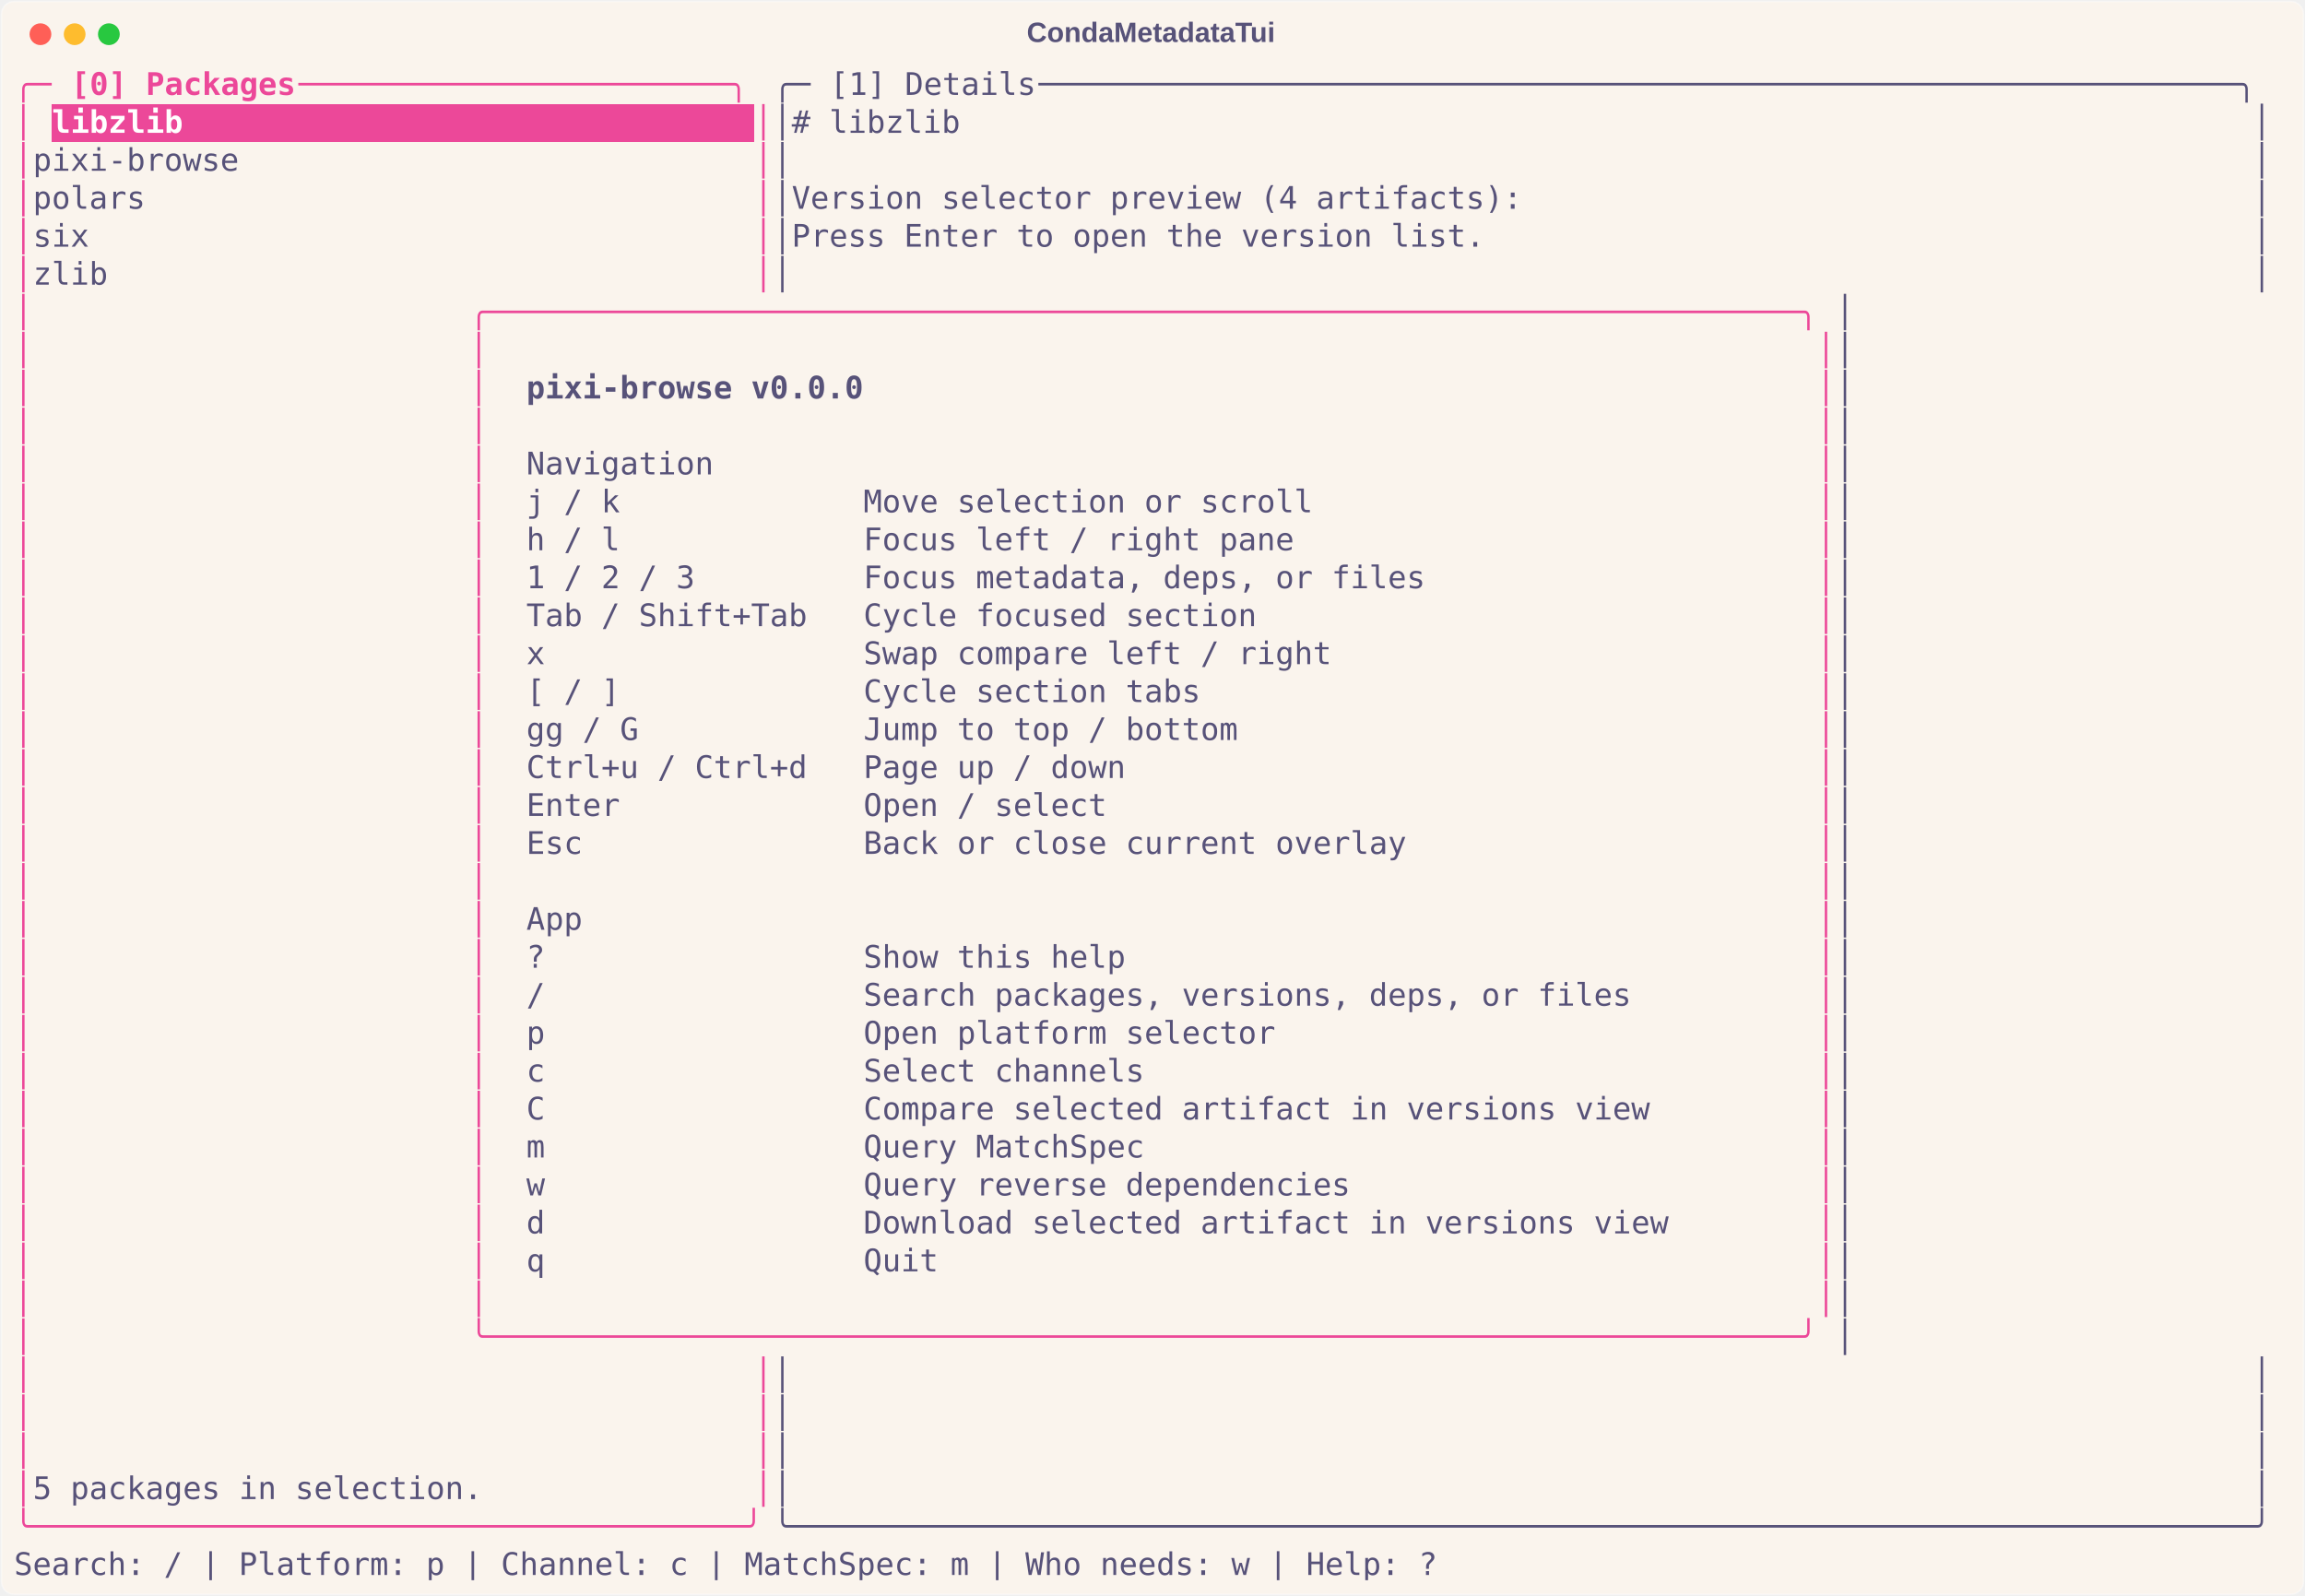
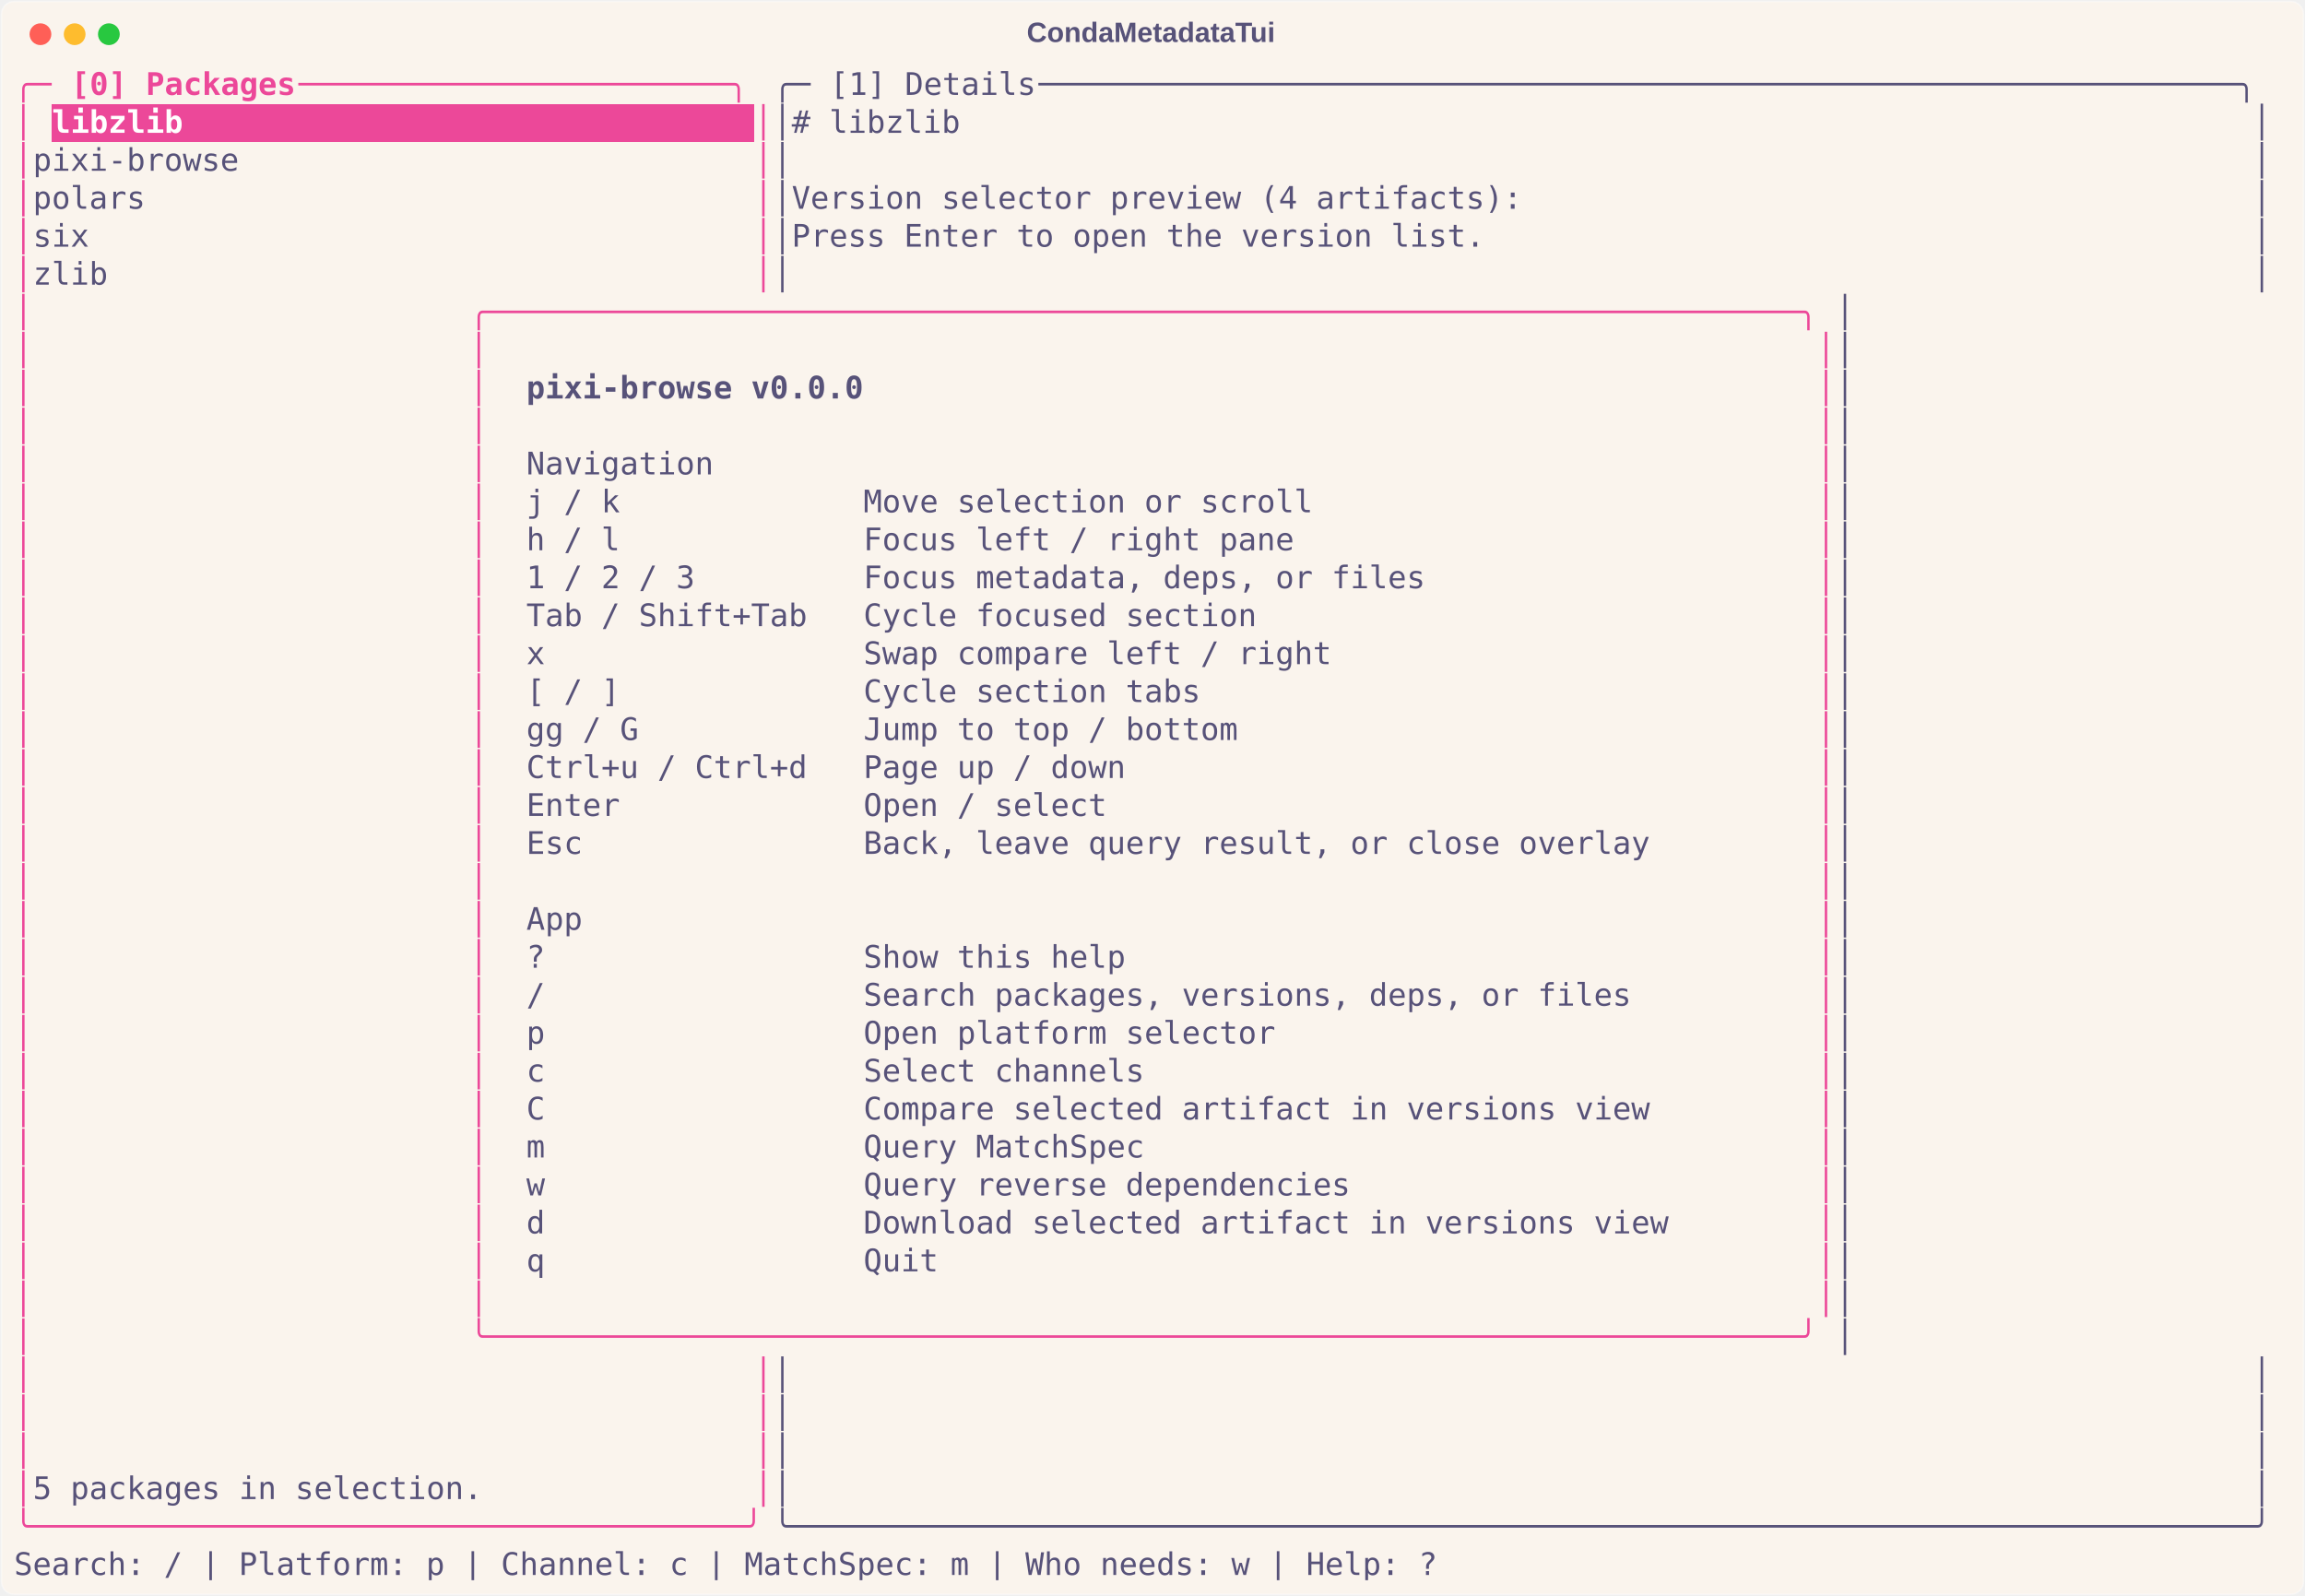
<svg xmlns="http://www.w3.org/2000/svg" class="rich-terminal" viewBox="0 0 1482 1026.0">
  <style>

    @font-face {
        font-family: "Fira Code";
        src: local("FiraCode-Regular"),
                url("https://cdnjs.cloudflare.com/ajax/libs/firacode/6.2.0/woff2/FiraCode-Regular.woff2") format("woff2"),
                url("https://cdnjs.cloudflare.com/ajax/libs/firacode/6.2.0/woff/FiraCode-Regular.woff") format("woff");
        font-style: normal;
        font-weight: 400;
    }
    @font-face {
        font-family: "Fira Code";
        src: local("FiraCode-Bold"),
                url("https://cdnjs.cloudflare.com/ajax/libs/firacode/6.2.0/woff2/FiraCode-Bold.woff2") format("woff2"),
                url("https://cdnjs.cloudflare.com/ajax/libs/firacode/6.2.0/woff/FiraCode-Bold.woff") format("woff");
        font-style: bold;
        font-weight: 700;
    }

    .terminal-matrix {
        font-family: Fira Code, monospace;
        font-size: 20px;
        line-height: 24.4px;
        font-variant-east-asian: full-width;
    }

    .terminal-title {
        font-size: 18px;
        font-weight: bold;
        font-family: arial;
    }

    .terminal-r1 { fill: #ec4899 }
.terminal-r2 { fill: #ec4899;font-weight: bold }
.terminal-r3 { fill: #575279 }
.terminal-r4 { fill: #ffffff;font-weight: bold }
.terminal-r5 { fill: #575279;font-weight: bold }
    </style>
  <defs>
    <clipPath id="terminal-clip-terminal">
      <rect x="0" y="0" width="1463.0" height="975.0" />
    </clipPath>
    <clipPath id="terminal-line-0">
      <rect x="0" y="1.5" width="1464" height="24.65" />
    </clipPath>
    <clipPath id="terminal-line-1">
      <rect x="0" y="25.9" width="1464" height="24.65" />
    </clipPath>
    <clipPath id="terminal-line-2">
      <rect x="0" y="50.3" width="1464" height="24.65" />
    </clipPath>
    <clipPath id="terminal-line-3">
      <rect x="0" y="74.7" width="1464" height="24.65" />
    </clipPath>
    <clipPath id="terminal-line-4">
      <rect x="0" y="99.1" width="1464" height="24.65" />
    </clipPath>
    <clipPath id="terminal-line-5">
      <rect x="0" y="123.5" width="1464" height="24.65" />
    </clipPath>
    <clipPath id="terminal-line-6">
      <rect x="0" y="147.9" width="1464" height="24.65" />
    </clipPath>
    <clipPath id="terminal-line-7">
      <rect x="0" y="172.3" width="1464" height="24.65" />
    </clipPath>
    <clipPath id="terminal-line-8">
      <rect x="0" y="196.7" width="1464" height="24.65" />
    </clipPath>
    <clipPath id="terminal-line-9">
      <rect x="0" y="221.1" width="1464" height="24.65" />
    </clipPath>
    <clipPath id="terminal-line-10">
      <rect x="0" y="245.5" width="1464" height="24.65" />
    </clipPath>
    <clipPath id="terminal-line-11">
      <rect x="0" y="269.9" width="1464" height="24.65" />
    </clipPath>
    <clipPath id="terminal-line-12">
      <rect x="0" y="294.3" width="1464" height="24.65" />
    </clipPath>
    <clipPath id="terminal-line-13">
      <rect x="0" y="318.7" width="1464" height="24.65" />
    </clipPath>
    <clipPath id="terminal-line-14">
      <rect x="0" y="343.1" width="1464" height="24.65" />
    </clipPath>
    <clipPath id="terminal-line-15">
      <rect x="0" y="367.5" width="1464" height="24.65" />
    </clipPath>
    <clipPath id="terminal-line-16">
      <rect x="0" y="391.9" width="1464" height="24.65" />
    </clipPath>
    <clipPath id="terminal-line-17">
      <rect x="0" y="416.3" width="1464" height="24.65" />
    </clipPath>
    <clipPath id="terminal-line-18">
      <rect x="0" y="440.7" width="1464" height="24.65" />
    </clipPath>
    <clipPath id="terminal-line-19">
      <rect x="0" y="465.1" width="1464" height="24.65" />
    </clipPath>
    <clipPath id="terminal-line-20">
      <rect x="0" y="489.5" width="1464" height="24.65" />
    </clipPath>
    <clipPath id="terminal-line-21">
      <rect x="0" y="513.9" width="1464" height="24.65" />
    </clipPath>
    <clipPath id="terminal-line-22">
      <rect x="0" y="538.3" width="1464" height="24.65" />
    </clipPath>
    <clipPath id="terminal-line-23">
      <rect x="0" y="562.7" width="1464" height="24.65" />
    </clipPath>
    <clipPath id="terminal-line-24">
      <rect x="0" y="587.1" width="1464" height="24.65" />
    </clipPath>
    <clipPath id="terminal-line-25">
      <rect x="0" y="611.5" width="1464" height="24.65" />
    </clipPath>
    <clipPath id="terminal-line-26">
      <rect x="0" y="635.9" width="1464" height="24.65" />
    </clipPath>
    <clipPath id="terminal-line-27">
      <rect x="0" y="660.3" width="1464" height="24.65" />
    </clipPath>
    <clipPath id="terminal-line-28">
      <rect x="0" y="684.7" width="1464" height="24.65" />
    </clipPath>
    <clipPath id="terminal-line-29">
      <rect x="0" y="709.1" width="1464" height="24.65" />
    </clipPath>
    <clipPath id="terminal-line-30">
      <rect x="0" y="733.5" width="1464" height="24.65" />
    </clipPath>
    <clipPath id="terminal-line-31">
      <rect x="0" y="757.9" width="1464" height="24.65" />
    </clipPath>
    <clipPath id="terminal-line-32">
      <rect x="0" y="782.3" width="1464" height="24.65" />
    </clipPath>
    <clipPath id="terminal-line-33">
      <rect x="0" y="806.7" width="1464" height="24.65" />
    </clipPath>
    <clipPath id="terminal-line-34">
      <rect x="0" y="831.1" width="1464" height="24.65" />
    </clipPath>
    <clipPath id="terminal-line-35">
      <rect x="0" y="855.5" width="1464" height="24.65" />
    </clipPath>
    <clipPath id="terminal-line-36">
      <rect x="0" y="879.9" width="1464" height="24.65" />
    </clipPath>
    <clipPath id="terminal-line-37">
      <rect x="0" y="904.3" width="1464" height="24.65" />
    </clipPath>
    <clipPath id="terminal-line-38">
      <rect x="0" y="928.7" width="1464" height="24.65" />
    </clipPath>
  </defs>
  <rect fill="#faf4ed" stroke="rgba(255,255,255,0.35)" stroke-width="1" x="1" y="1" width="1480" height="1024" rx="8" />
  <text class="terminal-title" fill="#575279" text-anchor="middle" x="740" y="27">CondaMetadataTui</text>
  <g transform="translate(26,22)">
    <circle cx="0" cy="0" r="7" fill="#ff5f57" />
    <circle cx="22" cy="0" r="7" fill="#febc2e" />
    <circle cx="44" cy="0" r="7" fill="#28c840" />
  </g>
  <g transform="translate(9, 41)" clip-path="url(#terminal-clip-terminal)">
    <rect fill="#ec4899" x="24.4" y="25.9" width="451.4" height="24.65" shape-rendering="crispEdges" />
    <g class="terminal-matrix">
      <text class="terminal-r1" x="0" y="20" textLength="36.6" clip-path="url(#terminal-line-0)">╭─ </text>
      <text class="terminal-r2" x="36.6" y="20" textLength="146.4" clip-path="url(#terminal-line-0)">[0] Packages</text>
      <text class="terminal-r1" x="183" y="20" textLength="305" clip-path="url(#terminal-line-0)"> ───────────────────────╮</text>
      <text class="terminal-r3" x="488" y="20" textLength="36.6" clip-path="url(#terminal-line-0)">╭─ </text>
      <text class="terminal-r3" x="524.6" y="20" textLength="134.2" clip-path="url(#terminal-line-0)">[1] Details</text>
      <text class="terminal-r3" x="658.8" y="20" textLength="805.2" clip-path="url(#terminal-line-0)"> ────────────────────────────────────────────────────────────────╮</text>
      <text class="terminal-r3" x="1464" y="20" textLength="12.2" clip-path="url(#terminal-line-0)">
</text>
      <text class="terminal-r1" x="0" y="44.4" textLength="12.2" clip-path="url(#terminal-line-1)">│</text>
      <text class="terminal-r4" x="24.4" y="44.4" textLength="451.4" clip-path="url(#terminal-line-1)">libzlib                              </text>
      <text class="terminal-r1" x="475.8" y="44.4" textLength="12.2" clip-path="url(#terminal-line-1)">│</text>
      <text class="terminal-r3" x="488" y="44.4" textLength="976" clip-path="url(#terminal-line-1)">│# libzlib                                                                     │</text>
      <text class="terminal-r3" x="1464" y="44.4" textLength="12.2" clip-path="url(#terminal-line-1)">
</text>
      <text class="terminal-r1" x="0" y="68.8" textLength="12.2" clip-path="url(#terminal-line-2)">│</text>
      <text class="terminal-r3" x="12.2" y="68.8" textLength="463.6" clip-path="url(#terminal-line-2)"> pixi-browse                          </text>
      <text class="terminal-r1" x="475.8" y="68.8" textLength="12.2" clip-path="url(#terminal-line-2)">│</text>
      <text class="terminal-r3" x="488" y="68.8" textLength="976" clip-path="url(#terminal-line-2)">│                                                                              │</text>
      <text class="terminal-r3" x="1464" y="68.8" textLength="12.2" clip-path="url(#terminal-line-2)">
</text>
      <text class="terminal-r1" x="0" y="93.2" textLength="12.2" clip-path="url(#terminal-line-3)">│</text>
      <text class="terminal-r3" x="12.2" y="93.2" textLength="463.6" clip-path="url(#terminal-line-3)"> polars                               </text>
      <text class="terminal-r1" x="475.8" y="93.2" textLength="12.2" clip-path="url(#terminal-line-3)">│</text>
      <text class="terminal-r3" x="488" y="93.2" textLength="976" clip-path="url(#terminal-line-3)">│Version selector preview (4 artifacts):                                       │</text>
      <text class="terminal-r3" x="1464" y="93.2" textLength="12.2" clip-path="url(#terminal-line-3)">
</text>
      <text class="terminal-r1" x="0" y="117.6" textLength="12.2" clip-path="url(#terminal-line-4)">│</text>
      <text class="terminal-r3" x="12.2" y="117.6" textLength="463.6" clip-path="url(#terminal-line-4)"> six                                  </text>
      <text class="terminal-r1" x="475.8" y="117.6" textLength="12.2" clip-path="url(#terminal-line-4)">│</text>
      <text class="terminal-r3" x="488" y="117.6" textLength="976" clip-path="url(#terminal-line-4)">│Press Enter to open the version list.                                         │</text>
      <text class="terminal-r3" x="1464" y="117.6" textLength="12.2" clip-path="url(#terminal-line-4)">
</text>
      <text class="terminal-r1" x="0" y="142" textLength="12.2" clip-path="url(#terminal-line-5)">│</text>
      <text class="terminal-r3" x="12.2" y="142" textLength="463.6" clip-path="url(#terminal-line-5)"> zlib                                 </text>
      <text class="terminal-r1" x="475.8" y="142" textLength="12.2" clip-path="url(#terminal-line-5)">│</text>
      <text class="terminal-r3" x="488" y="142" textLength="976" clip-path="url(#terminal-line-5)">│                                                                              │</text>
      <text class="terminal-r3" x="1464" y="142" textLength="12.2" clip-path="url(#terminal-line-5)">
</text>
      <text class="terminal-r1" x="0" y="166.4" textLength="12.2" clip-path="url(#terminal-line-6)">│</text>
      <text class="terminal-r1" x="292.8" y="166.4" textLength="878.4" clip-path="url(#terminal-line-6)">╭──────────────────────────────────────────────────────────────────────╮</text>
      <text class="terminal-r3" x="1171.2" y="166.4" textLength="292.8" clip-path="url(#terminal-line-6)">                       │</text>
      <text class="terminal-r3" x="1464" y="166.4" textLength="12.2" clip-path="url(#terminal-line-6)">
</text>
      <text class="terminal-r1" x="0" y="190.8" textLength="12.2" clip-path="url(#terminal-line-7)">│</text>
      <text class="terminal-r1" x="292.8" y="190.8" textLength="12.2" clip-path="url(#terminal-line-7)">│</text>
      <text class="terminal-r1" x="1159" y="190.8" textLength="12.2" clip-path="url(#terminal-line-7)">│</text>
      <text class="terminal-r3" x="1171.2" y="190.8" textLength="292.8" clip-path="url(#terminal-line-7)">                       │</text>
      <text class="terminal-r3" x="1464" y="190.8" textLength="12.2" clip-path="url(#terminal-line-7)">
</text>
      <text class="terminal-r1" x="0" y="215.2" textLength="12.2" clip-path="url(#terminal-line-8)">│</text>
      <text class="terminal-r1" x="292.8" y="215.2" textLength="12.2" clip-path="url(#terminal-line-8)">│</text>
      <text class="terminal-r5" x="329.4" y="215.2" textLength="219.6" clip-path="url(#terminal-line-8)">pixi-browse v0.0.0</text>
      <text class="terminal-r1" x="1159" y="215.2" textLength="12.2" clip-path="url(#terminal-line-8)">│</text>
      <text class="terminal-r3" x="1171.2" y="215.2" textLength="292.8" clip-path="url(#terminal-line-8)">                       │</text>
      <text class="terminal-r3" x="1464" y="215.2" textLength="12.2" clip-path="url(#terminal-line-8)">
</text>
      <text class="terminal-r1" x="0" y="239.6" textLength="12.2" clip-path="url(#terminal-line-9)">│</text>
      <text class="terminal-r1" x="292.8" y="239.6" textLength="12.2" clip-path="url(#terminal-line-9)">│</text>
      <text class="terminal-r1" x="1159" y="239.6" textLength="12.2" clip-path="url(#terminal-line-9)">│</text>
      <text class="terminal-r3" x="1171.2" y="239.6" textLength="292.8" clip-path="url(#terminal-line-9)">                       │</text>
      <text class="terminal-r3" x="1464" y="239.6" textLength="12.2" clip-path="url(#terminal-line-9)">
</text>
      <text class="terminal-r1" x="0" y="264" textLength="12.2" clip-path="url(#terminal-line-10)">│</text>
      <text class="terminal-r1" x="292.8" y="264" textLength="12.2" clip-path="url(#terminal-line-10)">│</text>
      <text class="terminal-r3" x="329.4" y="264" textLength="122" clip-path="url(#terminal-line-10)">Navigation</text>
      <text class="terminal-r1" x="1159" y="264" textLength="12.2" clip-path="url(#terminal-line-10)">│</text>
      <text class="terminal-r3" x="1171.2" y="264" textLength="292.8" clip-path="url(#terminal-line-10)">                       │</text>
      <text class="terminal-r3" x="1464" y="264" textLength="12.2" clip-path="url(#terminal-line-10)">
</text>
      <text class="terminal-r1" x="0" y="288.4" textLength="12.2" clip-path="url(#terminal-line-11)">│</text>
      <text class="terminal-r1" x="292.8" y="288.4" textLength="12.2" clip-path="url(#terminal-line-11)">│</text>
      <text class="terminal-r3" x="329.4" y="288.4" textLength="536.8" clip-path="url(#terminal-line-11)">  j / k             Move selection or scroll</text>
      <text class="terminal-r1" x="1159" y="288.4" textLength="12.2" clip-path="url(#terminal-line-11)">│</text>
      <text class="terminal-r3" x="1171.2" y="288.4" textLength="292.8" clip-path="url(#terminal-line-11)">                       │</text>
      <text class="terminal-r3" x="1464" y="288.4" textLength="12.2" clip-path="url(#terminal-line-11)">
</text>
      <text class="terminal-r1" x="0" y="312.8" textLength="12.2" clip-path="url(#terminal-line-12)">│</text>
      <text class="terminal-r1" x="292.8" y="312.8" textLength="12.2" clip-path="url(#terminal-line-12)">│</text>
      <text class="terminal-r3" x="329.4" y="312.8" textLength="524.6" clip-path="url(#terminal-line-12)">  h / l             Focus left / right pane</text>
      <text class="terminal-r1" x="1159" y="312.8" textLength="12.2" clip-path="url(#terminal-line-12)">│</text>
      <text class="terminal-r3" x="1171.2" y="312.8" textLength="292.8" clip-path="url(#terminal-line-12)">                       │</text>
      <text class="terminal-r3" x="1464" y="312.8" textLength="12.2" clip-path="url(#terminal-line-12)">
</text>
      <text class="terminal-r1" x="0" y="337.2" textLength="12.2" clip-path="url(#terminal-line-13)">│</text>
      <text class="terminal-r1" x="292.8" y="337.2" textLength="12.2" clip-path="url(#terminal-line-13)">│</text>
      <text class="terminal-r3" x="329.4" y="337.2" textLength="610" clip-path="url(#terminal-line-13)">  1 / 2 / 3         Focus metadata, deps, or files</text>
      <text class="terminal-r1" x="1159" y="337.2" textLength="12.2" clip-path="url(#terminal-line-13)">│</text>
      <text class="terminal-r3" x="1171.2" y="337.2" textLength="292.8" clip-path="url(#terminal-line-13)">                       │</text>
      <text class="terminal-r3" x="1464" y="337.2" textLength="12.2" clip-path="url(#terminal-line-13)">
</text>
      <text class="terminal-r1" x="0" y="361.6" textLength="12.2" clip-path="url(#terminal-line-14)">│</text>
      <text class="terminal-r1" x="292.8" y="361.6" textLength="12.2" clip-path="url(#terminal-line-14)">│</text>
      <text class="terminal-r3" x="329.4" y="361.6" textLength="500.2" clip-path="url(#terminal-line-14)">  Tab / Shift+Tab   Cycle focused section</text>
      <text class="terminal-r1" x="1159" y="361.6" textLength="12.2" clip-path="url(#terminal-line-14)">│</text>
      <text class="terminal-r3" x="1171.2" y="361.6" textLength="292.8" clip-path="url(#terminal-line-14)">                       │</text>
      <text class="terminal-r3" x="1464" y="361.6" textLength="12.2" clip-path="url(#terminal-line-14)">
</text>
      <text class="terminal-r1" x="0" y="386" textLength="12.2" clip-path="url(#terminal-line-15)">│</text>
      <text class="terminal-r1" x="292.8" y="386" textLength="12.2" clip-path="url(#terminal-line-15)">│</text>
      <text class="terminal-r3" x="329.4" y="386" textLength="549" clip-path="url(#terminal-line-15)">  x                 Swap compare left / right</text>
      <text class="terminal-r1" x="1159" y="386" textLength="12.2" clip-path="url(#terminal-line-15)">│</text>
      <text class="terminal-r3" x="1171.2" y="386" textLength="292.8" clip-path="url(#terminal-line-15)">                       │</text>
      <text class="terminal-r3" x="1464" y="386" textLength="12.2" clip-path="url(#terminal-line-15)">
</text>
      <text class="terminal-r1" x="0" y="410.4" textLength="12.2" clip-path="url(#terminal-line-16)">│</text>
      <text class="terminal-r1" x="292.8" y="410.4" textLength="12.2" clip-path="url(#terminal-line-16)">│</text>
      <text class="terminal-r3" x="329.4" y="410.4" textLength="463.6" clip-path="url(#terminal-line-16)">  [ / ]             Cycle section tabs</text>
      <text class="terminal-r1" x="1159" y="410.4" textLength="12.2" clip-path="url(#terminal-line-16)">│</text>
      <text class="terminal-r3" x="1171.2" y="410.4" textLength="292.8" clip-path="url(#terminal-line-16)">                       │</text>
      <text class="terminal-r3" x="1464" y="410.4" textLength="12.2" clip-path="url(#terminal-line-16)">
</text>
      <text class="terminal-r1" x="0" y="434.8" textLength="12.2" clip-path="url(#terminal-line-17)">│</text>
      <text class="terminal-r1" x="292.8" y="434.8" textLength="12.2" clip-path="url(#terminal-line-17)">│</text>
      <text class="terminal-r3" x="329.4" y="434.8" textLength="488" clip-path="url(#terminal-line-17)">  gg / G            Jump to top / bottom</text>
      <text class="terminal-r1" x="1159" y="434.8" textLength="12.2" clip-path="url(#terminal-line-17)">│</text>
      <text class="terminal-r3" x="1171.2" y="434.8" textLength="292.8" clip-path="url(#terminal-line-17)">                       │</text>
      <text class="terminal-r3" x="1464" y="434.8" textLength="12.2" clip-path="url(#terminal-line-17)">
</text>
      <text class="terminal-r1" x="0" y="459.2" textLength="12.2" clip-path="url(#terminal-line-18)">│</text>
      <text class="terminal-r1" x="292.8" y="459.2" textLength="12.2" clip-path="url(#terminal-line-18)">│</text>
      <text class="terminal-r3" x="329.4" y="459.2" textLength="414.8" clip-path="url(#terminal-line-18)">  Ctrl+u / Ctrl+d   Page up / down</text>
      <text class="terminal-r1" x="1159" y="459.2" textLength="12.2" clip-path="url(#terminal-line-18)">│</text>
      <text class="terminal-r3" x="1171.2" y="459.2" textLength="292.8" clip-path="url(#terminal-line-18)">                       │</text>
      <text class="terminal-r3" x="1464" y="459.2" textLength="12.2" clip-path="url(#terminal-line-18)">
</text>
      <text class="terminal-r1" x="0" y="483.6" textLength="12.2" clip-path="url(#terminal-line-19)">│</text>
      <text class="terminal-r1" x="292.8" y="483.6" textLength="12.2" clip-path="url(#terminal-line-19)">│</text>
      <text class="terminal-r3" x="329.4" y="483.6" textLength="402.6" clip-path="url(#terminal-line-19)">  Enter             Open / select</text>
      <text class="terminal-r1" x="1159" y="483.6" textLength="12.2" clip-path="url(#terminal-line-19)">│</text>
      <text class="terminal-r3" x="1171.2" y="483.6" textLength="292.8" clip-path="url(#terminal-line-19)">                       │</text>
      <text class="terminal-r3" x="1464" y="483.6" textLength="12.2" clip-path="url(#terminal-line-19)">
</text>
      <text class="terminal-r1" x="0" y="508" textLength="12.2" clip-path="url(#terminal-line-20)">│</text>
      <text class="terminal-r1" x="292.8" y="508" textLength="12.2" clip-path="url(#terminal-line-20)">│</text>
-       <text class="terminal-r3" x="329.4" y="508" textLength="597.8" clip-path="url(#terminal-line-20)">  Esc               Back or close current overlay</text>
+       <text class="terminal-r3" x="329.4" y="508" textLength="756.4" clip-path="url(#terminal-line-20)">  Esc               Back, leave query result, or close overlay</text>
      <text class="terminal-r1" x="1159" y="508" textLength="12.2" clip-path="url(#terminal-line-20)">│</text>
      <text class="terminal-r3" x="1171.2" y="508" textLength="292.8" clip-path="url(#terminal-line-20)">                       │</text>
      <text class="terminal-r3" x="1464" y="508" textLength="12.2" clip-path="url(#terminal-line-20)">
</text>
      <text class="terminal-r1" x="0" y="532.4" textLength="12.2" clip-path="url(#terminal-line-21)">│</text>
      <text class="terminal-r1" x="292.8" y="532.4" textLength="12.2" clip-path="url(#terminal-line-21)">│</text>
      <text class="terminal-r1" x="1159" y="532.4" textLength="12.2" clip-path="url(#terminal-line-21)">│</text>
      <text class="terminal-r3" x="1171.2" y="532.4" textLength="292.8" clip-path="url(#terminal-line-21)">                       │</text>
      <text class="terminal-r3" x="1464" y="532.4" textLength="12.2" clip-path="url(#terminal-line-21)">
</text>
      <text class="terminal-r1" x="0" y="556.8" textLength="12.2" clip-path="url(#terminal-line-22)">│</text>
      <text class="terminal-r1" x="292.8" y="556.8" textLength="12.2" clip-path="url(#terminal-line-22)">│</text>
      <text class="terminal-r3" x="329.4" y="556.8" textLength="36.6" clip-path="url(#terminal-line-22)">App</text>
      <text class="terminal-r1" x="1159" y="556.8" textLength="12.2" clip-path="url(#terminal-line-22)">│</text>
      <text class="terminal-r3" x="1171.2" y="556.8" textLength="292.8" clip-path="url(#terminal-line-22)">                       │</text>
      <text class="terminal-r3" x="1464" y="556.8" textLength="12.2" clip-path="url(#terminal-line-22)">
</text>
      <text class="terminal-r1" x="0" y="581.2" textLength="12.2" clip-path="url(#terminal-line-23)">│</text>
      <text class="terminal-r1" x="292.8" y="581.2" textLength="12.2" clip-path="url(#terminal-line-23)">│</text>
      <text class="terminal-r3" x="329.4" y="581.2" textLength="414.8" clip-path="url(#terminal-line-23)">  ?                 Show this help</text>
      <text class="terminal-r1" x="1159" y="581.2" textLength="12.2" clip-path="url(#terminal-line-23)">│</text>
      <text class="terminal-r3" x="1171.2" y="581.2" textLength="292.8" clip-path="url(#terminal-line-23)">                       │</text>
      <text class="terminal-r3" x="1464" y="581.2" textLength="12.2" clip-path="url(#terminal-line-23)">
</text>
      <text class="terminal-r1" x="0" y="605.6" textLength="12.2" clip-path="url(#terminal-line-24)">│</text>
      <text class="terminal-r1" x="292.8" y="605.6" textLength="12.2" clip-path="url(#terminal-line-24)">│</text>
      <text class="terminal-r3" x="329.4" y="605.6" textLength="744.2" clip-path="url(#terminal-line-24)">  /                 Search packages, versions, deps, or files</text>
      <text class="terminal-r1" x="1159" y="605.6" textLength="12.2" clip-path="url(#terminal-line-24)">│</text>
      <text class="terminal-r3" x="1171.2" y="605.6" textLength="292.8" clip-path="url(#terminal-line-24)">                       │</text>
      <text class="terminal-r3" x="1464" y="605.6" textLength="12.2" clip-path="url(#terminal-line-24)">
</text>
      <text class="terminal-r1" x="0" y="630" textLength="12.2" clip-path="url(#terminal-line-25)">│</text>
      <text class="terminal-r1" x="292.8" y="630" textLength="12.2" clip-path="url(#terminal-line-25)">│</text>
      <text class="terminal-r3" x="329.4" y="630" textLength="512.4" clip-path="url(#terminal-line-25)">  p                 Open platform selector</text>
      <text class="terminal-r1" x="1159" y="630" textLength="12.2" clip-path="url(#terminal-line-25)">│</text>
      <text class="terminal-r3" x="1171.2" y="630" textLength="292.8" clip-path="url(#terminal-line-25)">                       │</text>
      <text class="terminal-r3" x="1464" y="630" textLength="12.2" clip-path="url(#terminal-line-25)">
</text>
      <text class="terminal-r1" x="0" y="654.4" textLength="12.2" clip-path="url(#terminal-line-26)">│</text>
      <text class="terminal-r1" x="292.8" y="654.4" textLength="12.2" clip-path="url(#terminal-line-26)">│</text>
      <text class="terminal-r3" x="329.4" y="654.4" textLength="427" clip-path="url(#terminal-line-26)">  c                 Select channels</text>
      <text class="terminal-r1" x="1159" y="654.4" textLength="12.2" clip-path="url(#terminal-line-26)">│</text>
      <text class="terminal-r3" x="1171.2" y="654.4" textLength="292.8" clip-path="url(#terminal-line-26)">                       │</text>
      <text class="terminal-r3" x="1464" y="654.4" textLength="12.2" clip-path="url(#terminal-line-26)">
</text>
      <text class="terminal-r1" x="0" y="678.8" textLength="12.2" clip-path="url(#terminal-line-27)">│</text>
      <text class="terminal-r1" x="292.8" y="678.8" textLength="12.2" clip-path="url(#terminal-line-27)">│</text>
      <text class="terminal-r3" x="329.4" y="678.8" textLength="756.4" clip-path="url(#terminal-line-27)">  C                 Compare selected artifact in versions view</text>
      <text class="terminal-r1" x="1159" y="678.8" textLength="12.2" clip-path="url(#terminal-line-27)">│</text>
      <text class="terminal-r3" x="1171.2" y="678.8" textLength="292.8" clip-path="url(#terminal-line-27)">                       │</text>
      <text class="terminal-r3" x="1464" y="678.8" textLength="12.2" clip-path="url(#terminal-line-27)">
</text>
      <text class="terminal-r1" x="0" y="703.2" textLength="12.2" clip-path="url(#terminal-line-28)">│</text>
      <text class="terminal-r1" x="292.8" y="703.2" textLength="12.2" clip-path="url(#terminal-line-28)">│</text>
      <text class="terminal-r3" x="329.4" y="703.2" textLength="427" clip-path="url(#terminal-line-28)">  m                 Query MatchSpec</text>
      <text class="terminal-r1" x="1159" y="703.2" textLength="12.2" clip-path="url(#terminal-line-28)">│</text>
      <text class="terminal-r3" x="1171.2" y="703.2" textLength="292.8" clip-path="url(#terminal-line-28)">                       │</text>
      <text class="terminal-r3" x="1464" y="703.2" textLength="12.2" clip-path="url(#terminal-line-28)">
</text>
      <text class="terminal-r1" x="0" y="727.6" textLength="12.2" clip-path="url(#terminal-line-29)">│</text>
      <text class="terminal-r1" x="292.8" y="727.6" textLength="12.2" clip-path="url(#terminal-line-29)">│</text>
      <text class="terminal-r3" x="329.4" y="727.6" textLength="561.2" clip-path="url(#terminal-line-29)">  w                 Query reverse dependencies</text>
      <text class="terminal-r1" x="1159" y="727.6" textLength="12.2" clip-path="url(#terminal-line-29)">│</text>
      <text class="terminal-r3" x="1171.2" y="727.6" textLength="292.8" clip-path="url(#terminal-line-29)">                       │</text>
      <text class="terminal-r3" x="1464" y="727.6" textLength="12.2" clip-path="url(#terminal-line-29)">
</text>
      <text class="terminal-r1" x="0" y="752" textLength="12.2" clip-path="url(#terminal-line-30)">│</text>
      <text class="terminal-r1" x="292.8" y="752" textLength="12.2" clip-path="url(#terminal-line-30)">│</text>
      <text class="terminal-r3" x="329.4" y="752" textLength="768.6" clip-path="url(#terminal-line-30)">  d                 Download selected artifact in versions view</text>
      <text class="terminal-r1" x="1159" y="752" textLength="12.2" clip-path="url(#terminal-line-30)">│</text>
      <text class="terminal-r3" x="1171.2" y="752" textLength="292.8" clip-path="url(#terminal-line-30)">                       │</text>
      <text class="terminal-r3" x="1464" y="752" textLength="12.2" clip-path="url(#terminal-line-30)">
</text>
      <text class="terminal-r1" x="0" y="776.4" textLength="12.2" clip-path="url(#terminal-line-31)">│</text>
      <text class="terminal-r1" x="292.8" y="776.4" textLength="12.2" clip-path="url(#terminal-line-31)">│</text>
      <text class="terminal-r3" x="329.4" y="776.4" textLength="292.8" clip-path="url(#terminal-line-31)">  q                 Quit</text>
      <text class="terminal-r1" x="1159" y="776.4" textLength="12.2" clip-path="url(#terminal-line-31)">│</text>
      <text class="terminal-r3" x="1171.2" y="776.4" textLength="292.8" clip-path="url(#terminal-line-31)">                       │</text>
      <text class="terminal-r3" x="1464" y="776.4" textLength="12.2" clip-path="url(#terminal-line-31)">
</text>
      <text class="terminal-r1" x="0" y="800.8" textLength="12.2" clip-path="url(#terminal-line-32)">│</text>
      <text class="terminal-r1" x="292.8" y="800.8" textLength="12.2" clip-path="url(#terminal-line-32)">│</text>
      <text class="terminal-r1" x="1159" y="800.8" textLength="12.2" clip-path="url(#terminal-line-32)">│</text>
      <text class="terminal-r3" x="1171.2" y="800.8" textLength="292.8" clip-path="url(#terminal-line-32)">                       │</text>
      <text class="terminal-r3" x="1464" y="800.8" textLength="12.2" clip-path="url(#terminal-line-32)">
</text>
      <text class="terminal-r1" x="0" y="825.2" textLength="12.2" clip-path="url(#terminal-line-33)">│</text>
      <text class="terminal-r1" x="292.8" y="825.2" textLength="878.4" clip-path="url(#terminal-line-33)">╰──────────────────────────────────────────────────────────────────────╯</text>
      <text class="terminal-r3" x="1171.2" y="825.2" textLength="292.8" clip-path="url(#terminal-line-33)">                       │</text>
      <text class="terminal-r3" x="1464" y="825.2" textLength="12.2" clip-path="url(#terminal-line-33)">
</text>
      <text class="terminal-r1" x="0" y="849.6" textLength="12.2" clip-path="url(#terminal-line-34)">│</text>
      <text class="terminal-r1" x="475.8" y="849.6" textLength="12.2" clip-path="url(#terminal-line-34)">│</text>
      <text class="terminal-r3" x="488" y="849.6" textLength="976" clip-path="url(#terminal-line-34)">│                                                                              │</text>
      <text class="terminal-r3" x="1464" y="849.6" textLength="12.2" clip-path="url(#terminal-line-34)">
</text>
      <text class="terminal-r1" x="0" y="874" textLength="12.2" clip-path="url(#terminal-line-35)">│</text>
      <text class="terminal-r1" x="475.8" y="874" textLength="12.2" clip-path="url(#terminal-line-35)">│</text>
      <text class="terminal-r3" x="488" y="874" textLength="976" clip-path="url(#terminal-line-35)">│                                                                              │</text>
      <text class="terminal-r3" x="1464" y="874" textLength="12.2" clip-path="url(#terminal-line-35)">
</text>
      <text class="terminal-r1" x="0" y="898.4" textLength="12.2" clip-path="url(#terminal-line-36)">│</text>
      <text class="terminal-r1" x="475.8" y="898.4" textLength="12.2" clip-path="url(#terminal-line-36)">│</text>
      <text class="terminal-r3" x="488" y="898.4" textLength="976" clip-path="url(#terminal-line-36)">│                                                                              │</text>
      <text class="terminal-r3" x="1464" y="898.4" textLength="12.2" clip-path="url(#terminal-line-36)">
</text>
      <text class="terminal-r1" x="0" y="922.8" textLength="12.2" clip-path="url(#terminal-line-37)">│</text>
      <text class="terminal-r3" x="12.2" y="922.8" textLength="463.6" clip-path="url(#terminal-line-37)">5 packages in selection.              </text>
      <text class="terminal-r1" x="475.8" y="922.8" textLength="12.2" clip-path="url(#terminal-line-37)">│</text>
      <text class="terminal-r3" x="488" y="922.8" textLength="976" clip-path="url(#terminal-line-37)">│                                                                              │</text>
      <text class="terminal-r3" x="1464" y="922.8" textLength="12.2" clip-path="url(#terminal-line-37)">
</text>
      <text class="terminal-r1" x="0" y="947.2" textLength="488" clip-path="url(#terminal-line-38)">╰──────────────────────────────────────╯</text>
      <text class="terminal-r3" x="488" y="947.2" textLength="976" clip-path="url(#terminal-line-38)">╰──────────────────────────────────────────────────────────────────────────────╯</text>
      <text class="terminal-r3" x="1464" y="947.2" textLength="12.2" clip-path="url(#terminal-line-38)">
</text>
      <text class="terminal-r3" x="0" y="971.6" textLength="1464" clip-path="url(#terminal-line-39)">Search: / | Platform: p | Channel: c | MatchSpec: m | Who needs: w | Help: ?                                            </text>
    </g>
  </g>
</svg>
